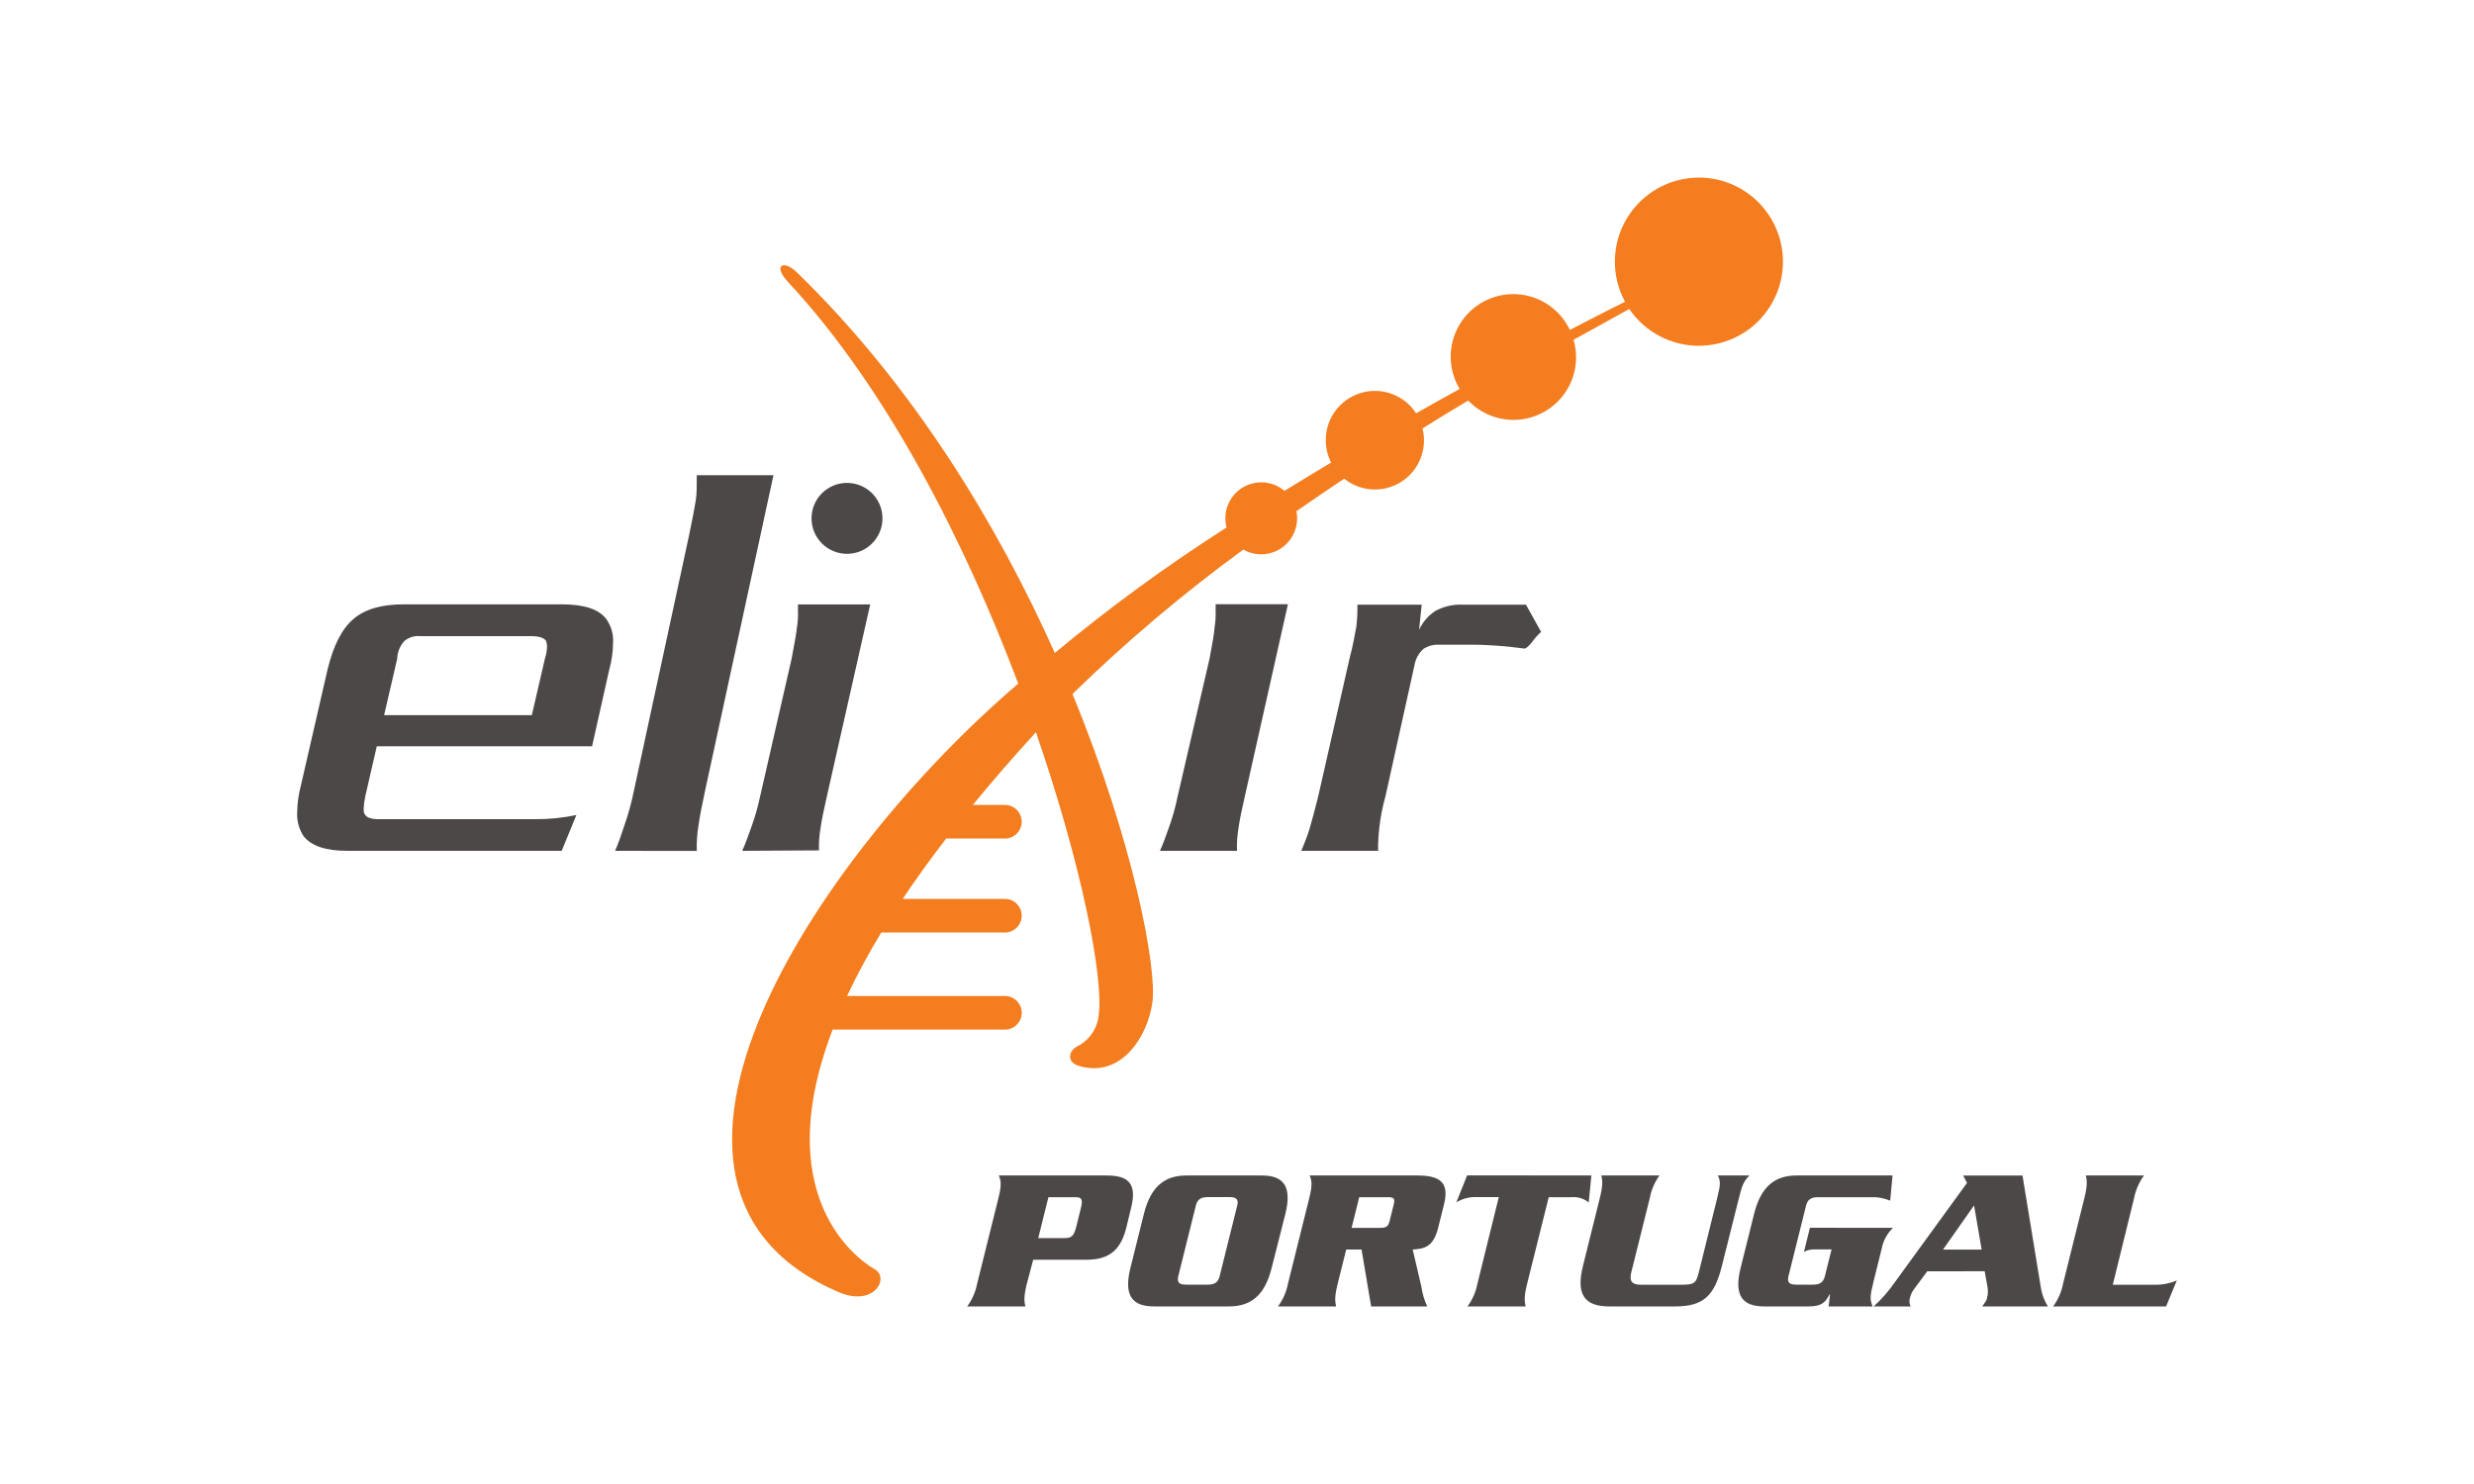
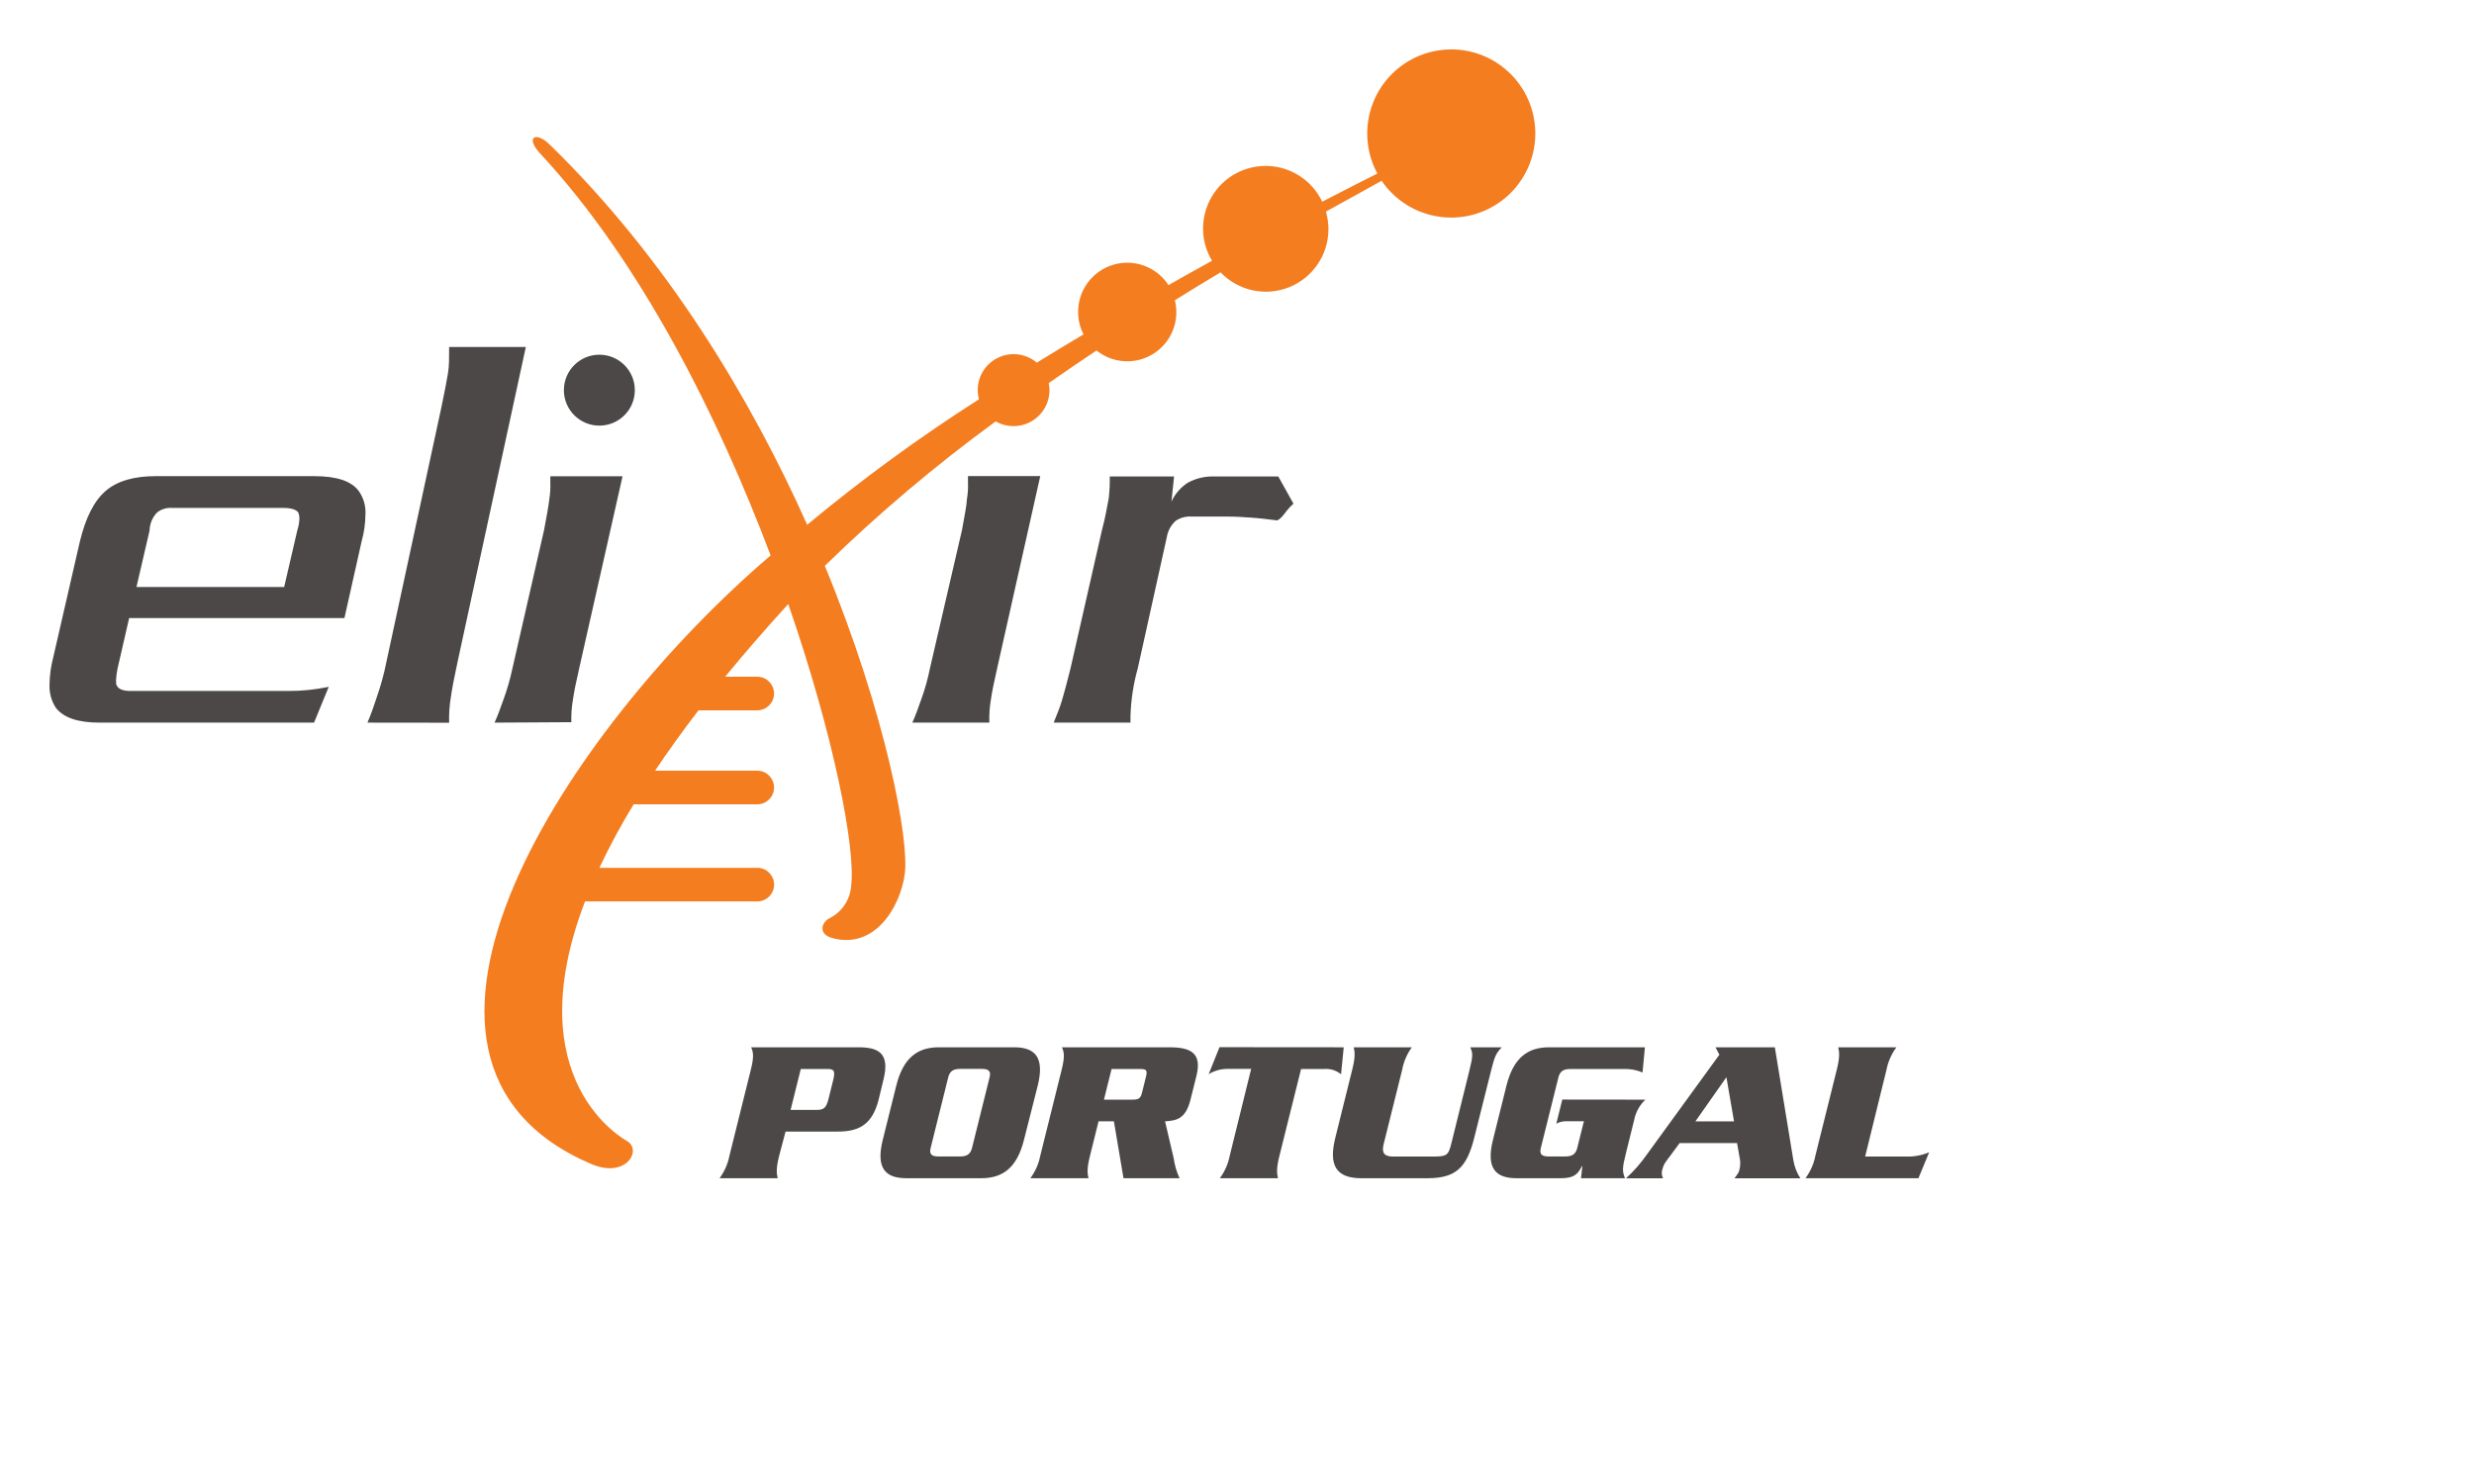
- <svg xmlns="http://www.w3.org/2000/svg" width="500" height="300" viewBox="0 100 500 300">
-   <defs>
-     <style>.cls-1{fill:#4d4848;}.cls-2{fill:#f47d20;}</style>
+ <svg xmlns="http://www.w3.org/2000/svg" width="500" height="300" viewBox="0 100 500 300" version="1.1" id="svg5670">
+   <defs id="defs5637">
+     <style id="style5635">.cls-1{fill:#4d4848;}.cls-2{fill:#f47d20;}</style>
  </defs>
-   <g id="Nodes">
-     <path class="cls-1" d="M150,272c.63-1.38,1.16-2.86,1.8-4.66a46.2,46.2,0,0,0,1.8-6.25L160,233.1c.53-2.86.94-5,1.06-6.25a16.19,16.19,0,0,0,.21-3.39v-1.27h14.6L167.11,261c-.64,2.76-1.06,4.87-1.27,6.36a22.21,22.21,0,0,0-.32,4.55Z" />
-     <path class="cls-2" d="M343.36,135.9A17,17,0,0,0,328.42,161c-1.69.84-5.63,2.82-11.15,5.69A12.65,12.65,0,1,0,295,178.63c-2.84,1.56-5.78,3.21-8.8,4.92A9.93,9.93,0,0,0,267.94,189a9.82,9.82,0,0,0,1.09,4.51q-4.69,2.79-9.44,5.72a7.25,7.25,0,0,0-11.94,5.54,7.08,7.08,0,0,0,.25,1.86A342.1,342.1,0,0,0,213.18,232c-11.48-25.68-28.42-53.87-52-76.82l-.07-.06c-2.75-2.72-5-1.52-1.87,1.86l.12.13c20,21.53,35.72,52.68,46.43,81.09-40.63,34.69-85.41,101.91-36.32,123,7.14,3.08,10.4-2.8,7.32-4.61-.55-.33-22.41-12.14-8.51-48.45h35a3.4,3.4,0,0,0,0-6.79H171.19a134.31,134.31,0,0,1,6.92-12.84h25.16a3.4,3.4,0,0,0,0-6.79H182.44q3.88-5.83,8.78-12.21h12.05a3.4,3.4,0,0,0,0-6.79h-6.66c3.8-4.64,8-9.49,12.63-14.57l.12-.13c9.23,26.72,13.68,49.5,12.7,57.09a7.93,7.93,0,0,1-4.27,6.38c-1.72.81-2.42,3.18.27,4,8.6,2.53,13.89-6,14.84-12.85s-3.74-32.19-16.15-62.34a317,317,0,0,1,34.53-29.2A7.26,7.26,0,0,0,262,203.35c3.24-2.26,6.47-4.46,9.66-6.58a9.92,9.92,0,0,0,15.83-10.16c3.18-2,6.27-3.86,9.24-5.64a12.65,12.65,0,0,0,21.8-8.73,13,13,0,0,0-.51-3.55c5.4-3,9.34-5.13,11.26-6.23a17,17,0,1,0,14.05-26.56Z" />
-     <path class="cls-1" d="M113.52,272H70.22c-4.34,0-7.3-.95-8.89-3a8,8,0,0,1-1.27-4.76,22.47,22.47,0,0,1,.74-5.4l5.4-23.5c1.16-4.76,2.85-8.15,5.19-10.17s5.71-3,10.16-3h32c4.55,0,7.52,1,9,3A7.47,7.47,0,0,1,123.9,230a20.42,20.42,0,0,1-.75,5.29l-3.49,15.57H76.15L73.82,261a14.11,14.11,0,0,0-.32,2.44c0,.53,0,.95.22,1.16.31.64,1.26,1,2.75,1h31.75a38.86,38.86,0,0,0,8.27-.84Zm-3.39-38.85a8.44,8.44,0,0,0,.43-2.54,3.32,3.32,0,0,0-.21-1.06c-.43-.64-1.49-.95-3-.95H84.93a4.37,4.37,0,0,0-3.17.95,5.45,5.45,0,0,0-1.48,3.6l-2.65,11.43h29.85Z" />
-     <path class="cls-1" d="M124.31,272c.68-1.54,1.24-3.2,1.91-5.22a52,52,0,0,0,1.91-7l11.12-51.5c.67-3.21,1.12-5.58,1.35-7s.22-3.08.22-5.22h15.5l-13.81,63.73c-.67,3.09-1.13,5.47-1.35,7.13a26.34,26.34,0,0,0-.34,5.1Z" />
-     <path class="cls-1" d="M302.93,230.56c-1.59-.11-3.18-.22-5-.22h-7.09a5.15,5.15,0,0,0-3.17.85,5.67,5.67,0,0,0-1.8,3.28L280,261a40.17,40.17,0,0,0-1.48,9.74V272H263c.63-1.59,1.27-3.08,1.69-4.55s1-3.5,1.7-6.36l6.35-27.94c.74-2.76,1.06-4.87,1.38-6.46a31.58,31.58,0,0,0,.21-4.45h13l-.53,5.08a9.1,9.1,0,0,1,3.28-3.81,10.57,10.57,0,0,1,5.61-1.27h12.71l3.06,5.5a11.8,11.8,0,0,0-1.79,2c-.74.95-1.27,1.37-1.59,1.37C306.22,230.88,304.51,230.66,302.93,230.56Z" />
-     <path class="cls-1" d="M234.43,272c.63-1.38,1.16-2.86,1.79-4.66A43.46,43.46,0,0,0,238,261l6.47-27.94c.52-2.86.94-5,1-6.25a16.19,16.19,0,0,0,.21-3.39v-1.27h14.61L251.58,261c-.64,2.76-1.06,4.87-1.27,6.36A22.21,22.21,0,0,0,250,272Z" />
-     <path class="cls-1" d="M178.35,204.79a7.17,7.17,0,1,1-7.17-7.17A7.17,7.17,0,0,1,178.35,204.79Z" />
-     <path class="cls-1" d="M207.52,359.55c-.63,2.53-.54,3.52-.3,4.55H195.47a11.3,11.3,0,0,0,2-4.55l4.32-17.37c.63-2.52.55-3.51.06-4.55h21.67c3.93,0,6.43,1.08,5.1,6.45l-1,4.14c-1.34,5.38-4.38,6.45-8.31,6.45h-10.5Zm2.31-9.26h5.29c1.44,0,1.92-.42,2.39-2.28l.92-3.72c.47-1.86.21-2.31-1.25-2.27h-5.29Z" />
-     <path class="cls-1" d="M231.18,345.41c1.42-5.71,4.33-7.78,8.64-7.78H255c4.3,0,6.19,2.07,4.77,7.78L257,356.33c-1.42,5.7-4.33,7.77-8.64,7.77H233.23c-4.3,0-6.19-2.07-4.77-7.77ZM238.13,358c-.32,1.28.24,1.7,1.57,1.7h4.38c1.32,0,2.09-.42,2.41-1.7l3.56-14.31c.32-1.28-.24-1.69-1.57-1.69H244.1c-1.32,0-2.09.41-2.41,1.69Z" />
-     <path class="cls-1" d="M272.07,352.6l-1.73,6.95c-.63,2.53-.55,3.52-.31,4.55H258.29a11.3,11.3,0,0,0,2-4.55l4.32-17.37c.63-2.52.54-3.51.06-4.55h21.75c4.63,0,6.52,1.41,5.42,5.83l-1.22,4.88c-1,3.89-2.92,4.1-5.11,4.26l1.74,7.45a14.45,14.45,0,0,0,1.19,4.05H277.11l-1.94-11.5Zm1.09-4.38h5.71c1.28,0,1.7-.21,2-1.49l.8-3.22c.32-1.29,0-1.49-1.28-1.49H274.7Z" />
-     <path class="cls-1" d="M321.62,337.63l-.54,5.46a4.82,4.82,0,0,0-3.49-1.07H313l-4.37,17.53c-.63,2.53-.54,3.52-.3,4.55H296.58a11.16,11.16,0,0,0,2-4.55L302.91,342h-4.59a7.2,7.2,0,0,0-4,1.07l2.19-5.46Z" />
-     <path class="cls-1" d="M339.69,359.72c2.81,0,3.09-.29,3.68-2.65L347,342.39c.74-3,.75-3.52.19-4.76h6.37c-1.17,1.24-1.43,1.78-2.17,4.76L348,355.91c-1.5,6-3.69,8.19-9.44,8.19H325.2c-5.17,0-6.66-2.64-5.28-8.19l3.41-13.73c.63-2.52.55-3.51.31-4.55h11.74a11.31,11.31,0,0,0-1.95,4.55l-3.75,15.06c-.43,1.73.13,2.48,1.9,2.48Z" />
-     <path class="cls-1" d="M382.58,348.22a7.69,7.69,0,0,0-2.27,4.14l-1.62,6.53c-.82,3.27-.78,3.81-.23,5.21h-8.89l.28-2.44h-.08c-.84,1.53-1.44,2.44-4.29,2.44h-8.93c-4.31,0-6.19-2.07-4.77-7.77l2.72-10.92c1.42-5.71,4.33-7.78,8.63-7.78h19.36l-.48,5.09a9,9,0,0,0-3.88-.7H367.42c-1.32,0-2.09.41-2.41,1.69L361.45,358c-.32,1.28.24,1.7,1.56,1.7h3.39c1.33,0,2.09-.42,2.41-1.7l1.35-5.42H366.4a4.12,4.12,0,0,0-1.82.5l1.21-4.88Z" />
-     <path class="cls-1" d="M389.5,357l-2.69,3.64a4.31,4.31,0,0,0-.76,1.57,2.34,2.34,0,0,0,.1,1.9h-7.48a28.77,28.77,0,0,0,4.21-4.8l14.66-20.18-.79-1.49h12l3.74,22.83a9.69,9.69,0,0,0,1.41,3.64H400.59c.74-1,.87-1.16,1-1.73a5.21,5.21,0,0,0,.12-2l-.6-3.39Zm11-4.39-1.54-8.93-6.27,8.93Z" />
-     <path class="cls-1" d="M435.38,359.72a10.94,10.94,0,0,0,4.56-.87l-2.17,5.25H414.94a11.3,11.3,0,0,0,2-4.55l4.32-17.37c.63-2.52.54-3.51.3-4.55h11.75a11.44,11.44,0,0,0-2,4.55L427,359.72Z" />
+   <g id="Nodes" transform="translate(-50.04908,-25.91508)">
+     <path class="cls-1" d="m 150,272 c 0.63,-1.38 1.16,-2.86 1.8,-4.66 a 46.2,46.2 0 0 0 1.8,-6.25 L 160,233.1 c 0.53,-2.86 0.94,-5 1.06,-6.25 a 16.19,16.19 0 0 0 0.21,-3.39 v -1.27 h 14.6 L 167.11,261 c -0.64,2.76 -1.06,4.87 -1.27,6.36 a 22.21,22.21 0 0 0 -0.32,4.55 z" id="path5639" style="fill:#4d4848" />
+     <path class="cls-2" d="M 343.36,135.9 A 17,17 0 0 0 328.42,161 c -1.69,0.84 -5.63,2.82 -11.15,5.69 A 12.65,12.65 0 1 0 295,178.63 c -2.84,1.56 -5.78,3.21 -8.8,4.92 a 9.93,9.93 0 0 0 -18.26,5.45 9.82,9.82 0 0 0 1.09,4.51 q -4.69,2.79 -9.44,5.72 a 7.25,7.25 0 0 0 -11.94,5.54 7.08,7.08 0 0 0 0.25,1.86 342.1,342.1 0 0 0 -34.72,25.37 c -11.48,-25.68 -28.42,-53.87 -52,-76.82 l -0.07,-0.06 c -2.75,-2.72 -5,-1.52 -1.87,1.86 l 0.12,0.13 c 20,21.53 35.72,52.68 46.43,81.09 -40.63,34.69 -85.41,101.91 -36.32,123 7.14,3.08 10.4,-2.8 7.32,-4.61 -0.55,-0.33 -22.41,-12.14 -8.51,-48.45 h 35 a 3.4,3.4 0 0 0 0,-6.79 h -32.09 a 134.31,134.31 0 0 1 6.92,-12.84 h 25.16 a 3.4,3.4 0 0 0 0,-6.79 h -20.83 q 3.88,-5.83 8.78,-12.21 h 12.05 a 3.4,3.4 0 0 0 0,-6.79 h -6.66 c 3.8,-4.64 8,-9.49 12.63,-14.57 l 0.12,-0.13 c 9.23,26.72 13.68,49.5 12.7,57.09 a 7.93,7.93 0 0 1 -4.27,6.38 c -1.72,0.81 -2.42,3.18 0.27,4 8.6,2.53 13.89,-6 14.84,-12.85 0.95,-6.85 -3.74,-32.19 -16.15,-62.34 a 317,317 0 0 1 34.53,-29.2 7.26,7.26 0 0 0 10.72,-7.75 c 3.24,-2.26 6.47,-4.46 9.66,-6.58 a 9.92,9.92 0 0 0 15.83,-10.16 c 3.18,-2 6.27,-3.86 9.24,-5.64 a 12.65,12.65 0 0 0 21.8,-8.73 13,13 0 0 0 -0.51,-3.55 c 5.4,-3 9.34,-5.13 11.26,-6.23 a 17,17 0 1 0 14.05,-26.56 z" id="path5641" style="fill:#f47d20" />
+     <path class="cls-1" d="m 113.52,272 h -43.3 c -4.34,0 -7.3,-0.95 -8.89,-3 a 8,8 0 0 1 -1.27,-4.76 22.47,22.47 0 0 1 0.74,-5.4 l 5.4,-23.5 c 1.16,-4.76 2.85,-8.15 5.19,-10.17 2.34,-2.02 5.71,-3 10.16,-3 h 32 c 4.55,0 7.52,1 9,3 a 7.47,7.47 0 0 1 1.35,4.83 20.42,20.42 0 0 1 -0.75,5.29 l -3.49,15.57 H 76.15 L 73.82,261 a 14.11,14.11 0 0 0 -0.32,2.44 c 0,0.53 0,0.95 0.22,1.16 0.31,0.64 1.26,1 2.75,1 h 31.75 a 38.86,38.86 0 0 0 8.27,-0.84 z m -3.39,-38.85 a 8.44,8.44 0 0 0 0.43,-2.54 3.32,3.32 0 0 0 -0.21,-1.06 c -0.43,-0.64 -1.49,-0.95 -3,-0.95 H 84.93 a 4.37,4.37 0 0 0 -3.17,0.95 5.45,5.45 0 0 0 -1.48,3.6 l -2.65,11.43 h 29.85 z" id="path5643" style="fill:#4d4848" />
+     <path class="cls-1" d="m 124.31,272 c 0.68,-1.54 1.24,-3.2 1.91,-5.22 a 52,52 0 0 0 1.91,-7 l 11.12,-51.5 c 0.67,-3.21 1.12,-5.58 1.35,-7 0.23,-1.42 0.22,-3.08 0.22,-5.22 h 15.5 l -13.81,63.73 c -0.67,3.09 -1.13,5.47 -1.35,7.13 a 26.34,26.34 0 0 0 -0.34,5.1 z" id="path5645" style="fill:#4d4848" />
+     <path class="cls-1" d="m 302.93,230.56 c -1.59,-0.11 -3.18,-0.22 -5,-0.22 h -7.09 a 5.15,5.15 0 0 0 -3.17,0.85 5.67,5.67 0 0 0 -1.8,3.28 L 280,261 a 40.17,40.17 0 0 0 -1.48,9.74 V 272 H 263 c 0.63,-1.59 1.27,-3.08 1.69,-4.55 0.42,-1.47 1,-3.5 1.7,-6.36 l 6.35,-27.94 c 0.74,-2.76 1.06,-4.87 1.38,-6.46 a 31.58,31.58 0 0 0 0.21,-4.45 h 13 l -0.53,5.08 a 9.1,9.1 0 0 1 3.28,-3.81 10.57,10.57 0 0 1 5.61,-1.27 h 12.71 l 3.06,5.5 a 11.8,11.8 0 0 0 -1.79,2 c -0.74,0.95 -1.27,1.37 -1.59,1.37 -1.86,-0.23 -3.57,-0.45 -5.15,-0.55 z" id="path5647" style="fill:#4d4848" />
+     <path class="cls-1" d="m 234.43,272 c 0.63,-1.38 1.16,-2.86 1.79,-4.66 A 43.46,43.46 0 0 0 238,261 l 6.47,-27.94 c 0.52,-2.86 0.94,-5 1,-6.25 a 16.19,16.19 0 0 0 0.21,-3.39 v -1.27 h 14.61 L 251.58,261 c -0.64,2.76 -1.06,4.87 -1.27,6.36 A 22.21,22.21 0 0 0 250,272 Z" id="path5649" style="fill:#4d4848" />
+     <path class="cls-1" d="m 178.35,204.79 a 7.17,7.17 0 1 1 -7.17,-7.17 7.17,7.17 0 0 1 7.17,7.17 z" id="path5651" style="fill:#4d4848" />
+     <path class="cls-1" d="m 207.52,359.55 c -0.63,2.53 -0.54,3.52 -0.3,4.55 h -11.75 a 11.3,11.3 0 0 0 2,-4.55 l 4.32,-17.37 c 0.63,-2.52 0.55,-3.51 0.06,-4.55 h 21.67 c 3.93,0 6.43,1.08 5.1,6.45 l -1,4.14 c -1.34,5.38 -4.38,6.45 -8.31,6.45 h -10.5 z m 2.31,-9.26 h 5.29 c 1.44,0 1.92,-0.42 2.39,-2.28 l 0.92,-3.72 c 0.47,-1.86 0.21,-2.31 -1.25,-2.27 h -5.29 z" id="path5653" style="fill:#4d4848" />
+     <path class="cls-1" d="m 231.18,345.41 c 1.42,-5.71 4.33,-7.78 8.64,-7.78 H 255 c 4.3,0 6.19,2.07 4.77,7.78 L 257,356.33 c -1.42,5.7 -4.33,7.77 -8.64,7.77 h -15.13 c -4.3,0 -6.19,-2.07 -4.77,-7.77 z m 6.95,12.59 c -0.32,1.28 0.24,1.7 1.57,1.7 h 4.38 c 1.32,0 2.09,-0.42 2.41,-1.7 l 3.56,-14.31 c 0.32,-1.28 -0.24,-1.69 -1.57,-1.69 h -4.38 c -1.32,0 -2.09,0.41 -2.41,1.69 z" id="path5655" style="fill:#4d4848" />
+     <path class="cls-1" d="m 272.07,352.6 -1.73,6.95 c -0.63,2.53 -0.55,3.52 -0.31,4.55 h -11.74 a 11.3,11.3 0 0 0 2,-4.55 l 4.32,-17.37 c 0.63,-2.52 0.54,-3.51 0.06,-4.55 h 21.75 c 4.63,0 6.52,1.41 5.42,5.83 l -1.22,4.88 c -1,3.89 -2.92,4.1 -5.11,4.26 l 1.74,7.45 a 14.45,14.45 0 0 0 1.19,4.05 h -11.33 l -1.94,-11.5 z m 1.09,-4.38 h 5.71 c 1.28,0 1.7,-0.21 2,-1.49 l 0.8,-3.22 c 0.32,-1.29 0,-1.49 -1.28,-1.49 h -5.69 z" id="path5657" style="fill:#4d4848" />
+     <path class="cls-1" d="m 321.62,337.63 -0.54,5.46 a 4.82,4.82 0 0 0 -3.49,-1.07 H 313 l -4.37,17.53 c -0.63,2.53 -0.54,3.52 -0.3,4.55 h -11.75 a 11.16,11.16 0 0 0 2,-4.55 L 302.91,342 h -4.59 a 7.2,7.2 0 0 0 -4,1.07 l 2.19,-5.46 z" id="path5659" style="fill:#4d4848" />
+     <path class="cls-1" d="m 339.69,359.72 c 2.81,0 3.09,-0.29 3.68,-2.65 L 347,342.39 c 0.74,-3 0.75,-3.52 0.19,-4.76 h 6.37 c -1.17,1.24 -1.43,1.78 -2.17,4.76 L 348,355.91 c -1.5,6 -3.69,8.19 -9.44,8.19 H 325.2 c -5.17,0 -6.66,-2.64 -5.28,-8.19 l 3.41,-13.73 c 0.63,-2.52 0.55,-3.51 0.31,-4.55 h 11.74 a 11.31,11.31 0 0 0 -1.95,4.55 l -3.75,15.06 c -0.43,1.73 0.13,2.48 1.9,2.48 z" id="path5661" style="fill:#4d4848" />
+     <path class="cls-1" d="m 382.58,348.22 a 7.69,7.69 0 0 0 -2.27,4.14 l -1.62,6.53 c -0.82,3.27 -0.78,3.81 -0.23,5.21 h -8.89 l 0.28,-2.44 h -0.08 c -0.84,1.53 -1.44,2.44 -4.29,2.44 h -8.93 c -4.31,0 -6.19,-2.07 -4.77,-7.77 l 2.72,-10.92 c 1.42,-5.71 4.33,-7.78 8.63,-7.78 h 19.36 l -0.48,5.09 a 9,9 0 0 0 -3.88,-0.7 h -10.71 c -1.32,0 -2.09,0.41 -2.41,1.69 L 361.45,358 c -0.32,1.28 0.24,1.7 1.56,1.7 h 3.39 c 1.33,0 2.09,-0.42 2.41,-1.7 l 1.35,-5.42 h -3.76 a 4.12,4.12 0 0 0 -1.82,0.5 l 1.21,-4.88 z" id="path5663" style="fill:#4d4848" />
+     <path class="cls-1" d="m 389.5,357 -2.69,3.64 a 4.31,4.31 0 0 0 -0.76,1.57 2.34,2.34 0 0 0 0.1,1.9 h -7.48 a 28.77,28.77 0 0 0 4.21,-4.8 l 14.66,-20.18 -0.79,-1.49 h 12 l 3.74,22.83 a 9.69,9.69 0 0 0 1.41,3.64 h -13.31 c 0.74,-1 0.87,-1.16 1,-1.73 a 5.21,5.21 0 0 0 0.12,-2 l -0.6,-3.39 z m 11,-4.39 -1.54,-8.93 -6.27,8.93 z" id="path5665" style="fill:#4d4848" />
+     <path class="cls-1" d="m 435.38,359.72 a 10.94,10.94 0 0 0 4.56,-0.87 l -2.17,5.25 h -22.83 a 11.3,11.3 0 0 0 2,-4.55 l 4.32,-17.37 c 0.63,-2.52 0.54,-3.51 0.3,-4.55 h 11.75 a 11.44,11.44 0 0 0 -2,4.55 L 427,359.72 Z" id="path5667" style="fill:#4d4848" />
  </g>
</svg>
